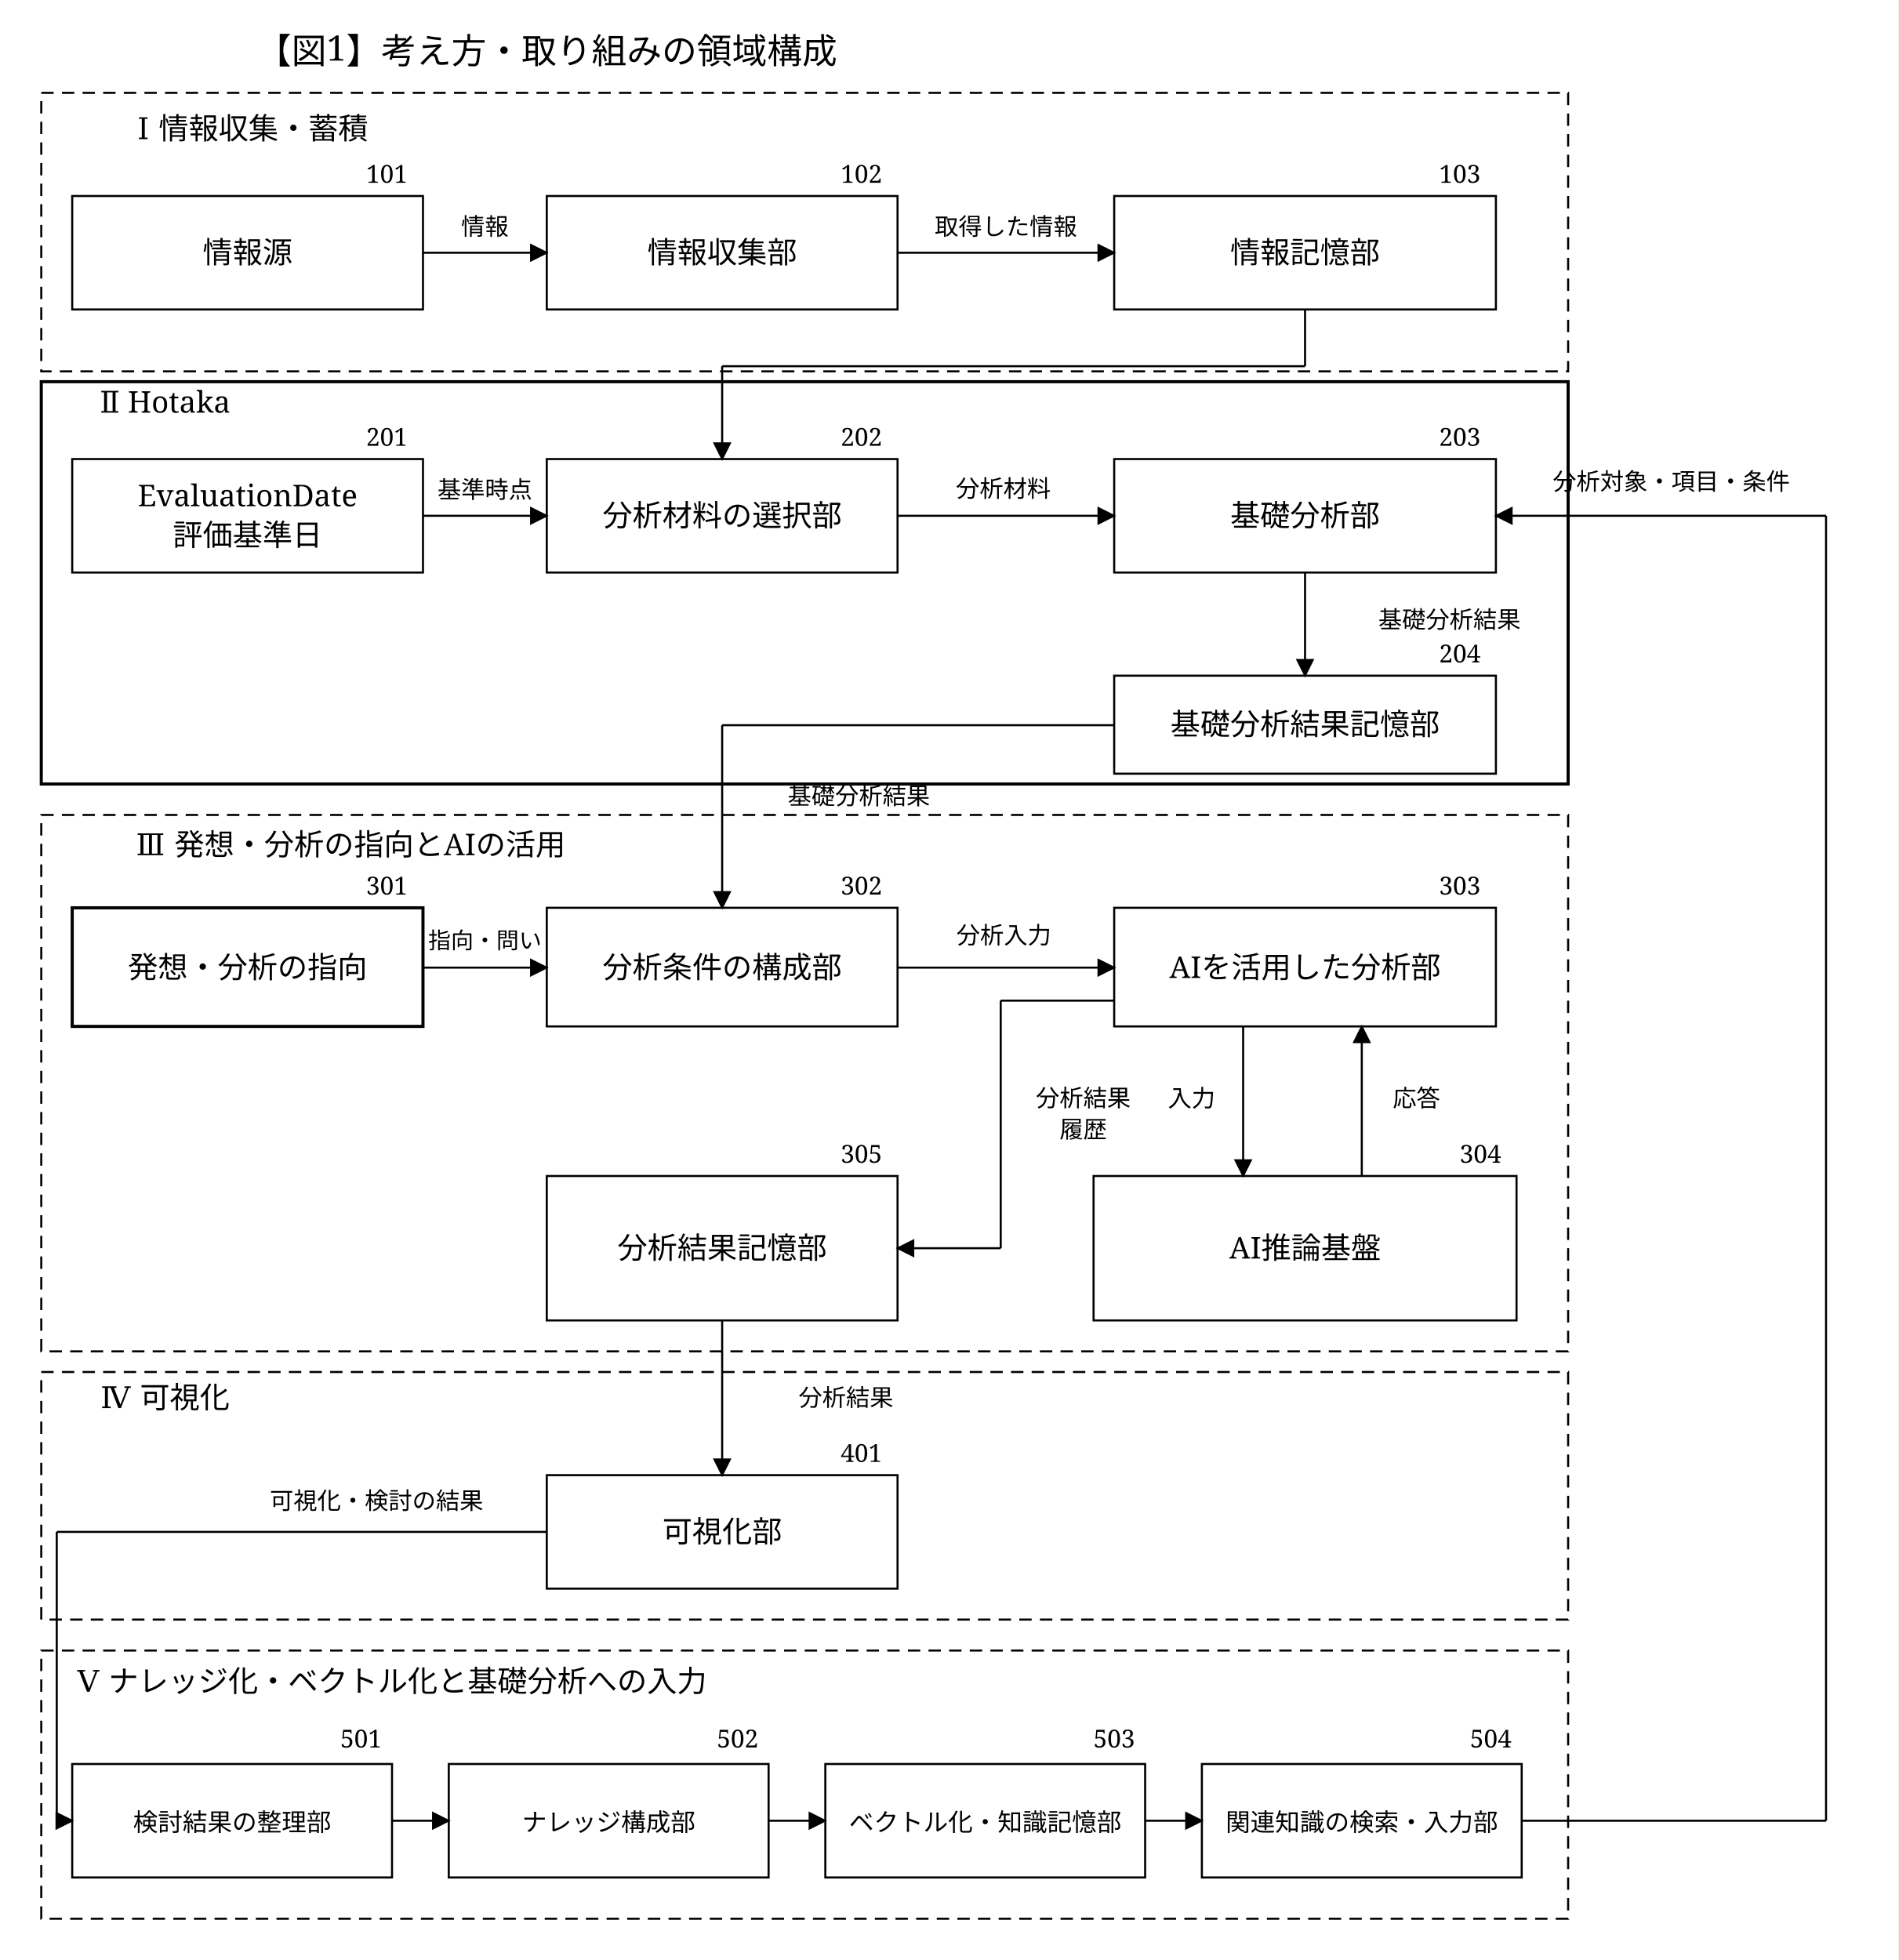
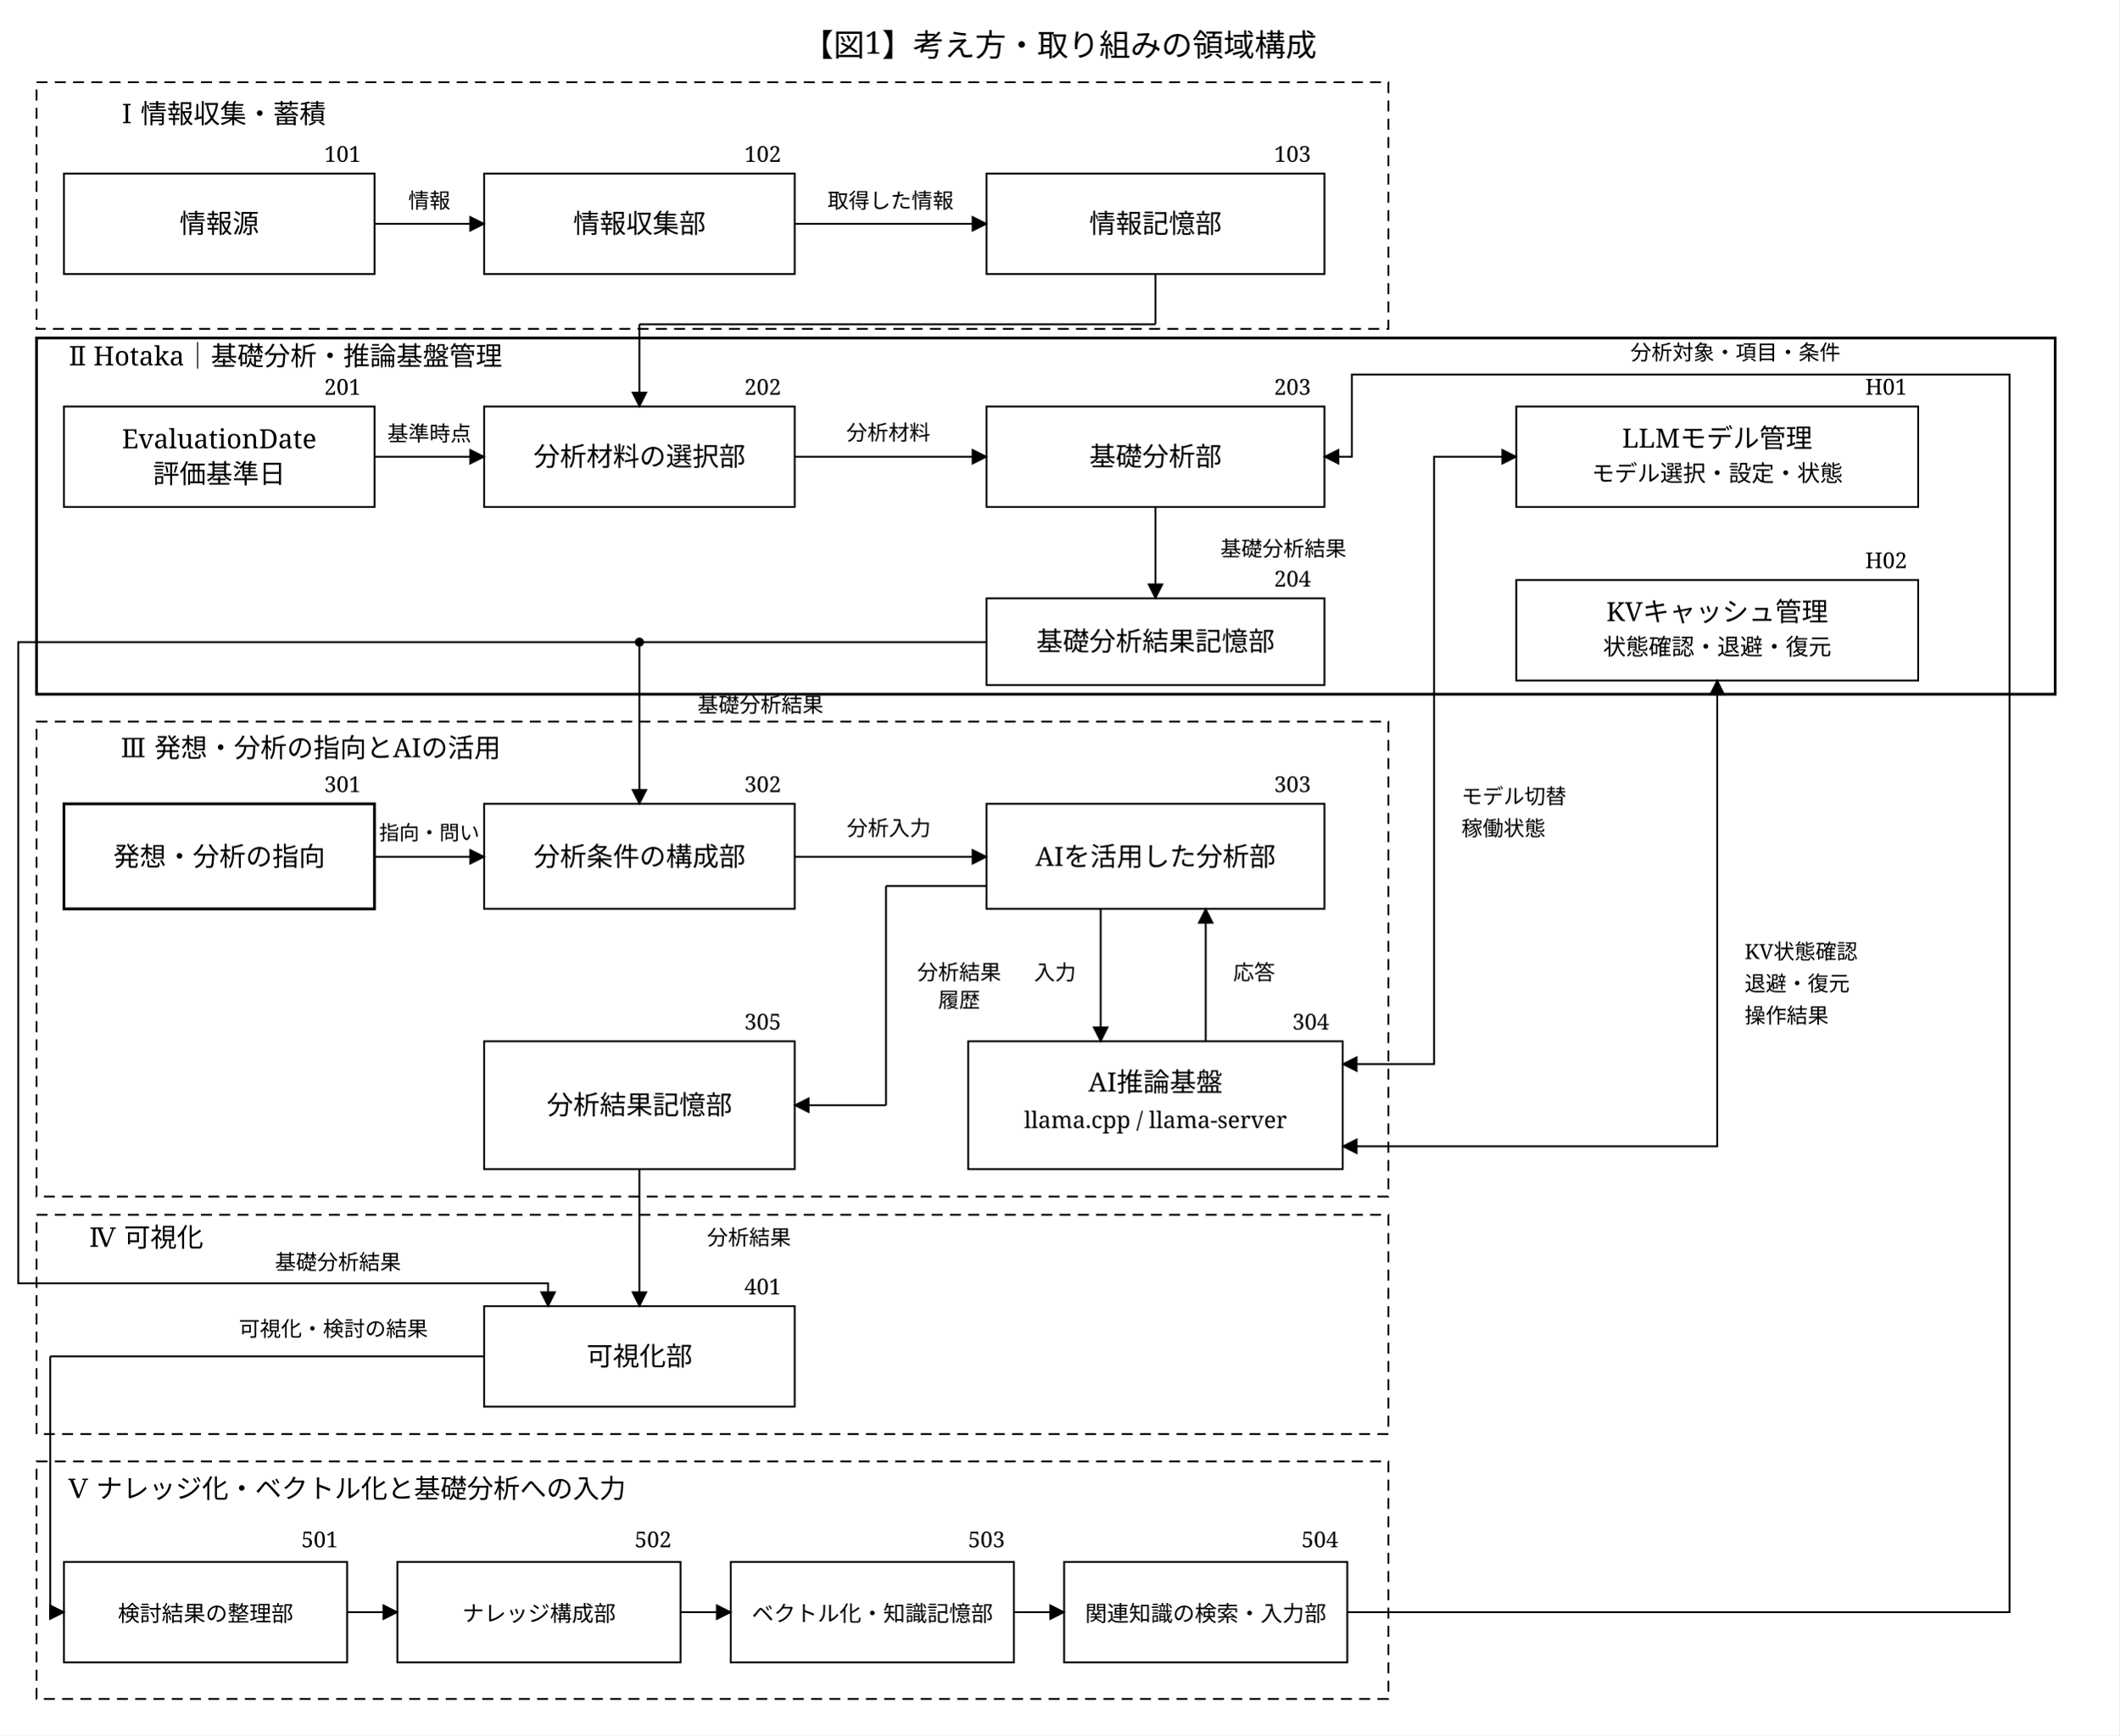
- <svg xmlns="http://www.w3.org/2000/svg" width="1840" height="1900" viewBox="0 0 1840 1900">
-   <rect width="1840" height="1900" fill="white" />
+ <svg xmlns="http://www.w3.org/2000/svg" width="2320" height="1900" viewBox="0 0 2320 1900" role="img">
+   <rect width="2320" height="1900" fill="white" />
  <defs>
    <marker id="a" viewBox="0 0 10 10" refX="9" refY="5" markerWidth="9" markerHeight="9" orient="auto-start-reverse">
      <path d="M 0 0 L 10 5 L 0 10 z" fill="black" />
    </marker>
  </defs>
-   <text x="530" y="61.56" font-family="MS Mincho,Yu Mincho,serif" font-size="34" text-anchor="middle" fill="black">【図1】考え方・取り組みの領域構成</text>
+   <text x="1160" y="61.56" font-family="MS Mincho,Yu Mincho,serif" font-size="34" text-anchor="middle" fill="black">【図1】考え方・取り組みの領域構成</text>
  <text x="245" y="134.86" font-family="MS Mincho,Yu Mincho,serif" font-size="29" text-anchor="middle" fill="black">Ⅰ 情報収集・蓄積</text>
  <rect x="70" y="190" width="340" height="110" fill="none" stroke="black" stroke-width="2" />
  <text x="240" y="255" font-family="MS Mincho,Yu Mincho,serif" font-size="29" text-anchor="middle" fill="black">情報源</text>
  <text x="375" y="177.16" font-family="MS Mincho,Yu Mincho,serif" font-size="24" text-anchor="middle" fill="black">101</text>
  <rect x="530" y="190" width="340" height="110" fill="none" stroke="black" stroke-width="2" />
  <text x="700" y="255" font-family="MS Mincho,Yu Mincho,serif" font-size="29" text-anchor="middle" fill="black">情報収集部</text>
  <text x="835" y="177.16" font-family="MS Mincho,Yu Mincho,serif" font-size="24" text-anchor="middle" fill="black">102</text>
  <rect x="1080" y="190" width="370" height="110" fill="none" stroke="black" stroke-width="2" />
  <text x="1265" y="255" font-family="MS Mincho,Yu Mincho,serif" font-size="29" text-anchor="middle" fill="black">情報記憶部</text>
  <text x="1415" y="177.16" font-family="MS Mincho,Yu Mincho,serif" font-size="24" text-anchor="middle" fill="black">103</text>
  <line x1="410" y1="245" x2="530" y2="245" stroke="black" stroke-width="2" marker-end="url(#a)" />
  <text x="470" y="227.82" font-family="MS Mincho,Yu Mincho,serif" font-size="23" text-anchor="middle" fill="black">情報</text>
  <line x1="870" y1="245" x2="1080" y2="245" stroke="black" stroke-width="2" marker-end="url(#a)" />
  <text x="975" y="227.82" font-family="MS Mincho,Yu Mincho,serif" font-size="23" text-anchor="middle" fill="black">取得した情報</text>
-   <text x="160" y="400" font-family="MS Mincho,Yu Mincho,serif" font-size="29" text-anchor="middle" fill="black">Ⅱ Hotaka</text>
+   <text x="75" y="400" font-family="MS Mincho,Yu Mincho,serif" font-size="29" text-anchor="start" fill="black">Ⅱ Hotaka｜基礎分析・推論基盤管理</text>
  <rect x="70" y="445" width="340" height="110" fill="none" stroke="black" stroke-width="2" />
  <text x="240" y="490.72" font-family="MS Mincho,Yu Mincho,serif" font-size="29" text-anchor="middle" fill="black">EvaluationDate</text>
  <text x="240" y="529" font-family="MS Mincho,Yu Mincho,serif" font-size="29" text-anchor="middle" fill="black">評価基準日</text>
  <text x="375" y="432.16" font-family="MS Mincho,Yu Mincho,serif" font-size="24" text-anchor="middle" fill="black">201</text>
  <rect x="530" y="445" width="340" height="110" fill="none" stroke="black" stroke-width="2" />
  <text x="700" y="510" font-family="MS Mincho,Yu Mincho,serif" font-size="29" text-anchor="middle" fill="black">分析材料の選択部</text>
  <text x="835" y="432.16" font-family="MS Mincho,Yu Mincho,serif" font-size="24" text-anchor="middle" fill="black">202</text>
  <rect x="1080" y="445" width="370" height="110" fill="none" stroke="black" stroke-width="2" />
  <text x="1265" y="510" font-family="MS Mincho,Yu Mincho,serif" font-size="29" text-anchor="middle" fill="black">基礎分析部</text>
  <text x="1415" y="432.16" font-family="MS Mincho,Yu Mincho,serif" font-size="24" text-anchor="middle" fill="black">203</text>
  <line x1="410" y1="500" x2="530" y2="500" stroke="black" stroke-width="2" marker-end="url(#a)" />
  <text x="470" y="482.82" font-family="MS Mincho,Yu Mincho,serif" font-size="23" text-anchor="middle" fill="black">基準時点</text>
  <line x1="1265" y1="300" x2="1265" y2="355" stroke="black" stroke-width="2" />
  <line x1="1265" y1="355" x2="700" y2="355" stroke="black" stroke-width="2" />
  <line x1="700" y1="355" x2="700" y2="445" stroke="black" stroke-width="2" marker-end="url(#a)" />
  <line x1="870" y1="500" x2="1080" y2="500" stroke="black" stroke-width="2" marker-end="url(#a)" />
  <text x="972.5" y="481.82" font-family="MS Mincho,Yu Mincho,serif" font-size="23" text-anchor="middle" fill="black">分析材料</text>
  <rect x="1080" y="655" width="370" height="95" fill="none" stroke="black" stroke-width="2" />
  <text x="1265" y="712.36" font-family="MS Mincho,Yu Mincho,serif" font-size="29" text-anchor="middle" fill="black">基礎分析結果記憶部</text>
  <text x="1415" y="642.16" font-family="MS Mincho,Yu Mincho,serif" font-size="24" text-anchor="middle" fill="black">204</text>
  <line x1="1265" y1="555" x2="1265" y2="655" stroke="black" stroke-width="2" marker-end="url(#a)" />
  <text x="1405" y="608.82" font-family="MS Mincho,Yu Mincho,serif" font-size="23" text-anchor="middle" fill="black">基礎分析結果</text>
  <text x="340" y="829" font-family="MS Mincho,Yu Mincho,serif" font-size="29" text-anchor="middle" fill="black">Ⅲ 発想・分析の指向とAIの活用</text>
  <rect x="70" y="880" width="340" height="115" fill="none" stroke="black" stroke-width="2" />
  <text x="240" y="948" font-family="MS Mincho,Yu Mincho,serif" font-size="29" text-anchor="middle" fill="black">発想・分析の指向</text>
  <text x="375" y="867.16" font-family="MS Mincho,Yu Mincho,serif" font-size="24" text-anchor="middle" fill="black">301</text>
  <rect x="530" y="880" width="340" height="115" fill="none" stroke="black" stroke-width="2" />
  <text x="700" y="948" font-family="MS Mincho,Yu Mincho,serif" font-size="29" text-anchor="middle" fill="black">分析条件の構成部</text>
  <text x="835" y="867.16" font-family="MS Mincho,Yu Mincho,serif" font-size="24" text-anchor="middle" fill="black">302</text>
  <rect x="1080" y="880" width="370" height="115" fill="none" stroke="black" stroke-width="2" />
  <text x="1265" y="948" font-family="MS Mincho,Yu Mincho,serif" font-size="29" text-anchor="middle" fill="black">AIを活用した分析部</text>
  <text x="1415" y="867.16" font-family="MS Mincho,Yu Mincho,serif" font-size="24" text-anchor="middle" fill="black">303</text>
  <line x1="410" y1="938" x2="530" y2="938" stroke="black" stroke-width="2" marker-end="url(#a)" />
  <text x="470" y="919.48" font-family="MS Mincho,Yu Mincho,serif" font-size="22" text-anchor="middle" fill="black">指向・問い</text>
  <line x1="1080" y1="703" x2="700" y2="703" stroke="black" stroke-width="2" />
  <line x1="700" y1="703" x2="700" y2="880" stroke="black" stroke-width="2" marker-end="url(#a)" />
  <text x="832.5" y="779.82" font-family="MS Mincho,Yu Mincho,serif" font-size="23" text-anchor="middle" fill="black">基礎分析結果</text>
  <line x1="870" y1="938" x2="1080" y2="938" stroke="black" stroke-width="2" marker-end="url(#a)" />
  <text x="973" y="914.82" font-family="MS Mincho,Yu Mincho,serif" font-size="23" text-anchor="middle" fill="black">分析入力</text>
  <rect x="1060" y="1140" width="410" height="140" fill="none" stroke="black" stroke-width="2" />
-   <text x="1265" y="1220" font-family="MS Mincho,Yu Mincho,serif" font-size="29" text-anchor="middle" fill="black">AI推論基盤</text>
+   <text x="1265" y="1195" font-family="MS Mincho,Yu Mincho,serif" font-size="29" text-anchor="middle" fill="black">AI推論基盤</text>
  <text x="1435" y="1127.16" font-family="MS Mincho,Yu Mincho,serif" font-size="24" text-anchor="middle" fill="black">304</text>
  <line x1="1205" y1="995" x2="1205" y2="1140" stroke="black" stroke-width="2" marker-end="url(#a)" />
  <line x1="1320" y1="1140" x2="1320" y2="995" stroke="black" stroke-width="2" marker-end="url(#a)" />
  <text x="1155" y="1072.82" font-family="MS Mincho,Yu Mincho,serif" font-size="23" text-anchor="middle" fill="black">入力</text>
  <text x="1373" y="1072.82" font-family="MS Mincho,Yu Mincho,serif" font-size="23" text-anchor="middle" fill="black">応答</text>
  <rect x="530" y="1140" width="340" height="140" fill="none" stroke="black" stroke-width="2" />
  <text x="700" y="1220" font-family="MS Mincho,Yu Mincho,serif" font-size="29" text-anchor="middle" fill="black">分析結果記憶部</text>
  <text x="835" y="1127.16" font-family="MS Mincho,Yu Mincho,serif" font-size="24" text-anchor="middle" fill="black">305</text>
  <line x1="1080" y1="970" x2="970" y2="970" stroke="black" stroke-width="2" />
  <line x1="970" y1="970" x2="970" y2="1210" stroke="black" stroke-width="2" />
  <line x1="970" y1="1210" x2="870" y2="1210" stroke="black" stroke-width="2" marker-end="url(#a)" />
  <text x="1050" y="1072.64" font-family="MS Mincho,Yu Mincho,serif" font-size="23" text-anchor="middle" fill="black">分析結果</text>
  <text x="1050" y="1103" font-family="MS Mincho,Yu Mincho,serif" font-size="23" text-anchor="middle" fill="black">履歴</text>
  <text x="160" y="1365" font-family="MS Mincho,Yu Mincho,serif" font-size="29" text-anchor="middle" fill="black">Ⅳ 可視化</text>
  <rect x="530" y="1430" width="340" height="110" fill="none" stroke="black" stroke-width="2" />
  <text x="700" y="1495" font-family="MS Mincho,Yu Mincho,serif" font-size="29" text-anchor="middle" fill="black">可視化部</text>
  <text x="835" y="1417.16" font-family="MS Mincho,Yu Mincho,serif" font-size="24" text-anchor="middle" fill="black">401</text>
  <rect x="70" y="880" width="340" height="115" fill="none" stroke="black" stroke-width="3" />
  <rect x="40" y="90" width="1480" height="270" fill="none" stroke="black" stroke-width="2" stroke-dasharray="12 8" />
-   <rect x="40" y="370" width="1480" height="390" fill="none" stroke="black" stroke-width="3" />
+   <rect x="40" y="370" width="2210" height="390" fill="none" stroke="black" stroke-width="3" />
  <rect x="40" y="790" width="1480" height="520" fill="none" stroke="black" stroke-width="2" stroke-dasharray="12 8" />
  <rect x="40" y="1330" width="1480" height="240" fill="none" stroke="black" stroke-width="2" stroke-dasharray="12 8" />
  <line x1="700" y1="1280" x2="700" y2="1430" stroke="black" stroke-width="2" marker-end="url(#a)" />
  <text x="820" y="1363" font-family="MS Mincho,Yu Mincho,serif" font-size="23" text-anchor="middle" fill="black">分析結果</text>
  <text x="75" y="1640" font-family="MS Mincho,Yu Mincho,serif" font-size="29" text-anchor="start" fill="black">Ⅴ ナレッジ化・ベクトル化と基礎分析への入力</text>
  <text x="225" y="1775" font-family="MS Mincho,Yu Mincho,serif" font-size="24" text-anchor="middle" fill="black">検討結果の整理部</text>
  <text x="350" y="1694" font-family="MS Mincho,Yu Mincho,serif" font-size="24" text-anchor="middle" fill="black">501</text>
  <line x1="380" y1="1765" x2="435" y2="1765" stroke="black" stroke-width="2" marker-end="url(#a)" />
  <text x="590" y="1775" font-family="MS Mincho,Yu Mincho,serif" font-size="24" text-anchor="middle" fill="black">ナレッジ構成部</text>
  <text x="715" y="1694" font-family="MS Mincho,Yu Mincho,serif" font-size="24" text-anchor="middle" fill="black">502</text>
  <line x1="745" y1="1765" x2="800" y2="1765" stroke="black" stroke-width="2" marker-end="url(#a)" />
  <text x="955" y="1775" font-family="MS Mincho,Yu Mincho,serif" font-size="24" text-anchor="middle" fill="black">ベクトル化・知識記憶部</text>
  <text x="1080" y="1694" font-family="MS Mincho,Yu Mincho,serif" font-size="24" text-anchor="middle" fill="black">503</text>
  <line x1="1110" y1="1765" x2="1165" y2="1765" stroke="black" stroke-width="2" marker-end="url(#a)" />
  <text x="1320" y="1775" font-family="MS Mincho,Yu Mincho,serif" font-size="24" text-anchor="middle" fill="black">関連知識の検索・入力部</text>
  <text x="1445" y="1694" font-family="MS Mincho,Yu Mincho,serif" font-size="24" text-anchor="middle" fill="black">504</text>
  <line x1="530" y1="1485" x2="55" y2="1485" stroke="black" stroke-width="2" />
  <line x1="55" y1="1485" x2="55" y2="1765" stroke="black" stroke-width="2" />
  <text x="365" y="1463" font-family="MS Mincho,Yu Mincho,serif" font-size="23" text-anchor="middle" fill="black">可視化・検討の結果</text>
-   <line x1="1475" y1="1765" x2="1770" y2="1765" stroke="black" stroke-width="2" />
-   <line x1="1770" y1="1765" x2="1770" y2="500" stroke="black" stroke-width="2" />
-   <line x1="1770" y1="500" x2="1450" y2="500" stroke="black" stroke-width="2" marker-end="url(#a)" />
-   <text x="1620" y="475" font-family="MS Mincho,Yu Mincho,serif" font-size="23" text-anchor="middle" fill="black">分析対象・項目・条件</text>
  <rect x="40" y="1600" width="1480" height="260" fill="none" stroke="black" stroke-width="2" stroke-dasharray="12 8" />
  <rect x="70" y="1710" width="310" height="110" fill="none" stroke="black" stroke-width="2" />
  <rect x="435" y="1710" width="310" height="110" fill="none" stroke="black" stroke-width="2" />
  <rect x="800" y="1710" width="310" height="110" fill="none" stroke="black" stroke-width="2" />
  <rect x="1165" y="1710" width="310" height="110" fill="none" stroke="black" stroke-width="2" />
  <line x1="55" y1="1765" x2="70" y2="1765" stroke="black" stroke-width="2" marker-end="url(#a)" />
+   <rect data-box="H01" x="1660" y="445" width="440" height="110" fill="none" stroke="black" stroke-width="2" />
+   <text x="2065" y="432" font-family="MS Mincho,Yu Mincho,serif" font-size="24" text-anchor="middle" fill="black">H01</text>
+   <text x="1880.0" y="490" font-family="MS Mincho,Yu Mincho,serif" font-size="29" text-anchor="middle" fill="black">LLMモデル管理</text>
+   <text x="1880.0" y="527" font-family="MS Mincho,Yu Mincho,serif" font-size="25" text-anchor="middle" fill="black">モデル選択・設定・状態</text>
+   <rect data-box="H02" x="1660" y="635" width="440" height="110" fill="none" stroke="black" stroke-width="2" />
+   <text x="2065" y="622" font-family="MS Mincho,Yu Mincho,serif" font-size="24" text-anchor="middle" fill="black">H02</text>
+   <text x="1880.0" y="680" font-family="MS Mincho,Yu Mincho,serif" font-size="29" text-anchor="middle" fill="black">KVキャッシュ管理</text>
+   <text x="1880.0" y="717" font-family="MS Mincho,Yu Mincho,serif" font-size="25" text-anchor="middle" fill="black">状態確認・退避・復元</text>
+   <text x="1265" y="1235" font-family="MS Mincho,Yu Mincho,serif" font-size="25" text-anchor="middle" fill="black">llama.cpp / llama-server</text>
+   <polyline points="1660,500 1570,500 1570,1165 1470,1165" fill="none" stroke="black" stroke-width="2" marker-end="url(#a)" marker-start="url(#a)" />
+   <text x="1600" y="880" font-family="MS Mincho,Yu Mincho,serif" font-size="23" text-anchor="start" fill="black">モデル切替</text>
+   <text x="1600" y="915" font-family="MS Mincho,Yu Mincho,serif" font-size="23" text-anchor="start" fill="black">稼働状態</text>
+   <polyline points="1880,745 1880,1255 1470,1255" fill="none" stroke="black" stroke-width="2" marker-end="url(#a)" marker-start="url(#a)" />
+   <text x="1910" y="1050" font-family="MS Mincho,Yu Mincho,serif" font-size="23" text-anchor="start" fill="black">KV状態確認</text>
+   <text x="1910" y="1085" font-family="MS Mincho,Yu Mincho,serif" font-size="23" text-anchor="start" fill="black">退避・復元</text>
+   <text x="1910" y="1120" font-family="MS Mincho,Yu Mincho,serif" font-size="23" text-anchor="start" fill="black">操作結果</text>
+   <polyline points="1475,1765 2200,1765 2200,410 1480,410 1480,500 1450,500" fill="none" stroke="black" stroke-width="2" marker-end="url(#a)" />
+   <text x="1900" y="394" font-family="MS Mincho,Yu Mincho,serif" font-size="23" text-anchor="middle" fill="black">分析対象・項目・条件</text>
+   <polyline data-flow="204-to-401" points="700,703 20,703 20,1405 600,1405 600,1430" fill="none" stroke="black" stroke-width="2" marker-end="url(#a)" />
+   <circle cx="700" cy="703" r="5" fill="black" />
+   <text x="370" y="1390" font-family="MS Mincho,Yu Mincho,serif" font-size="23" text-anchor="middle" fill="black">基礎分析結果</text>
</svg>
